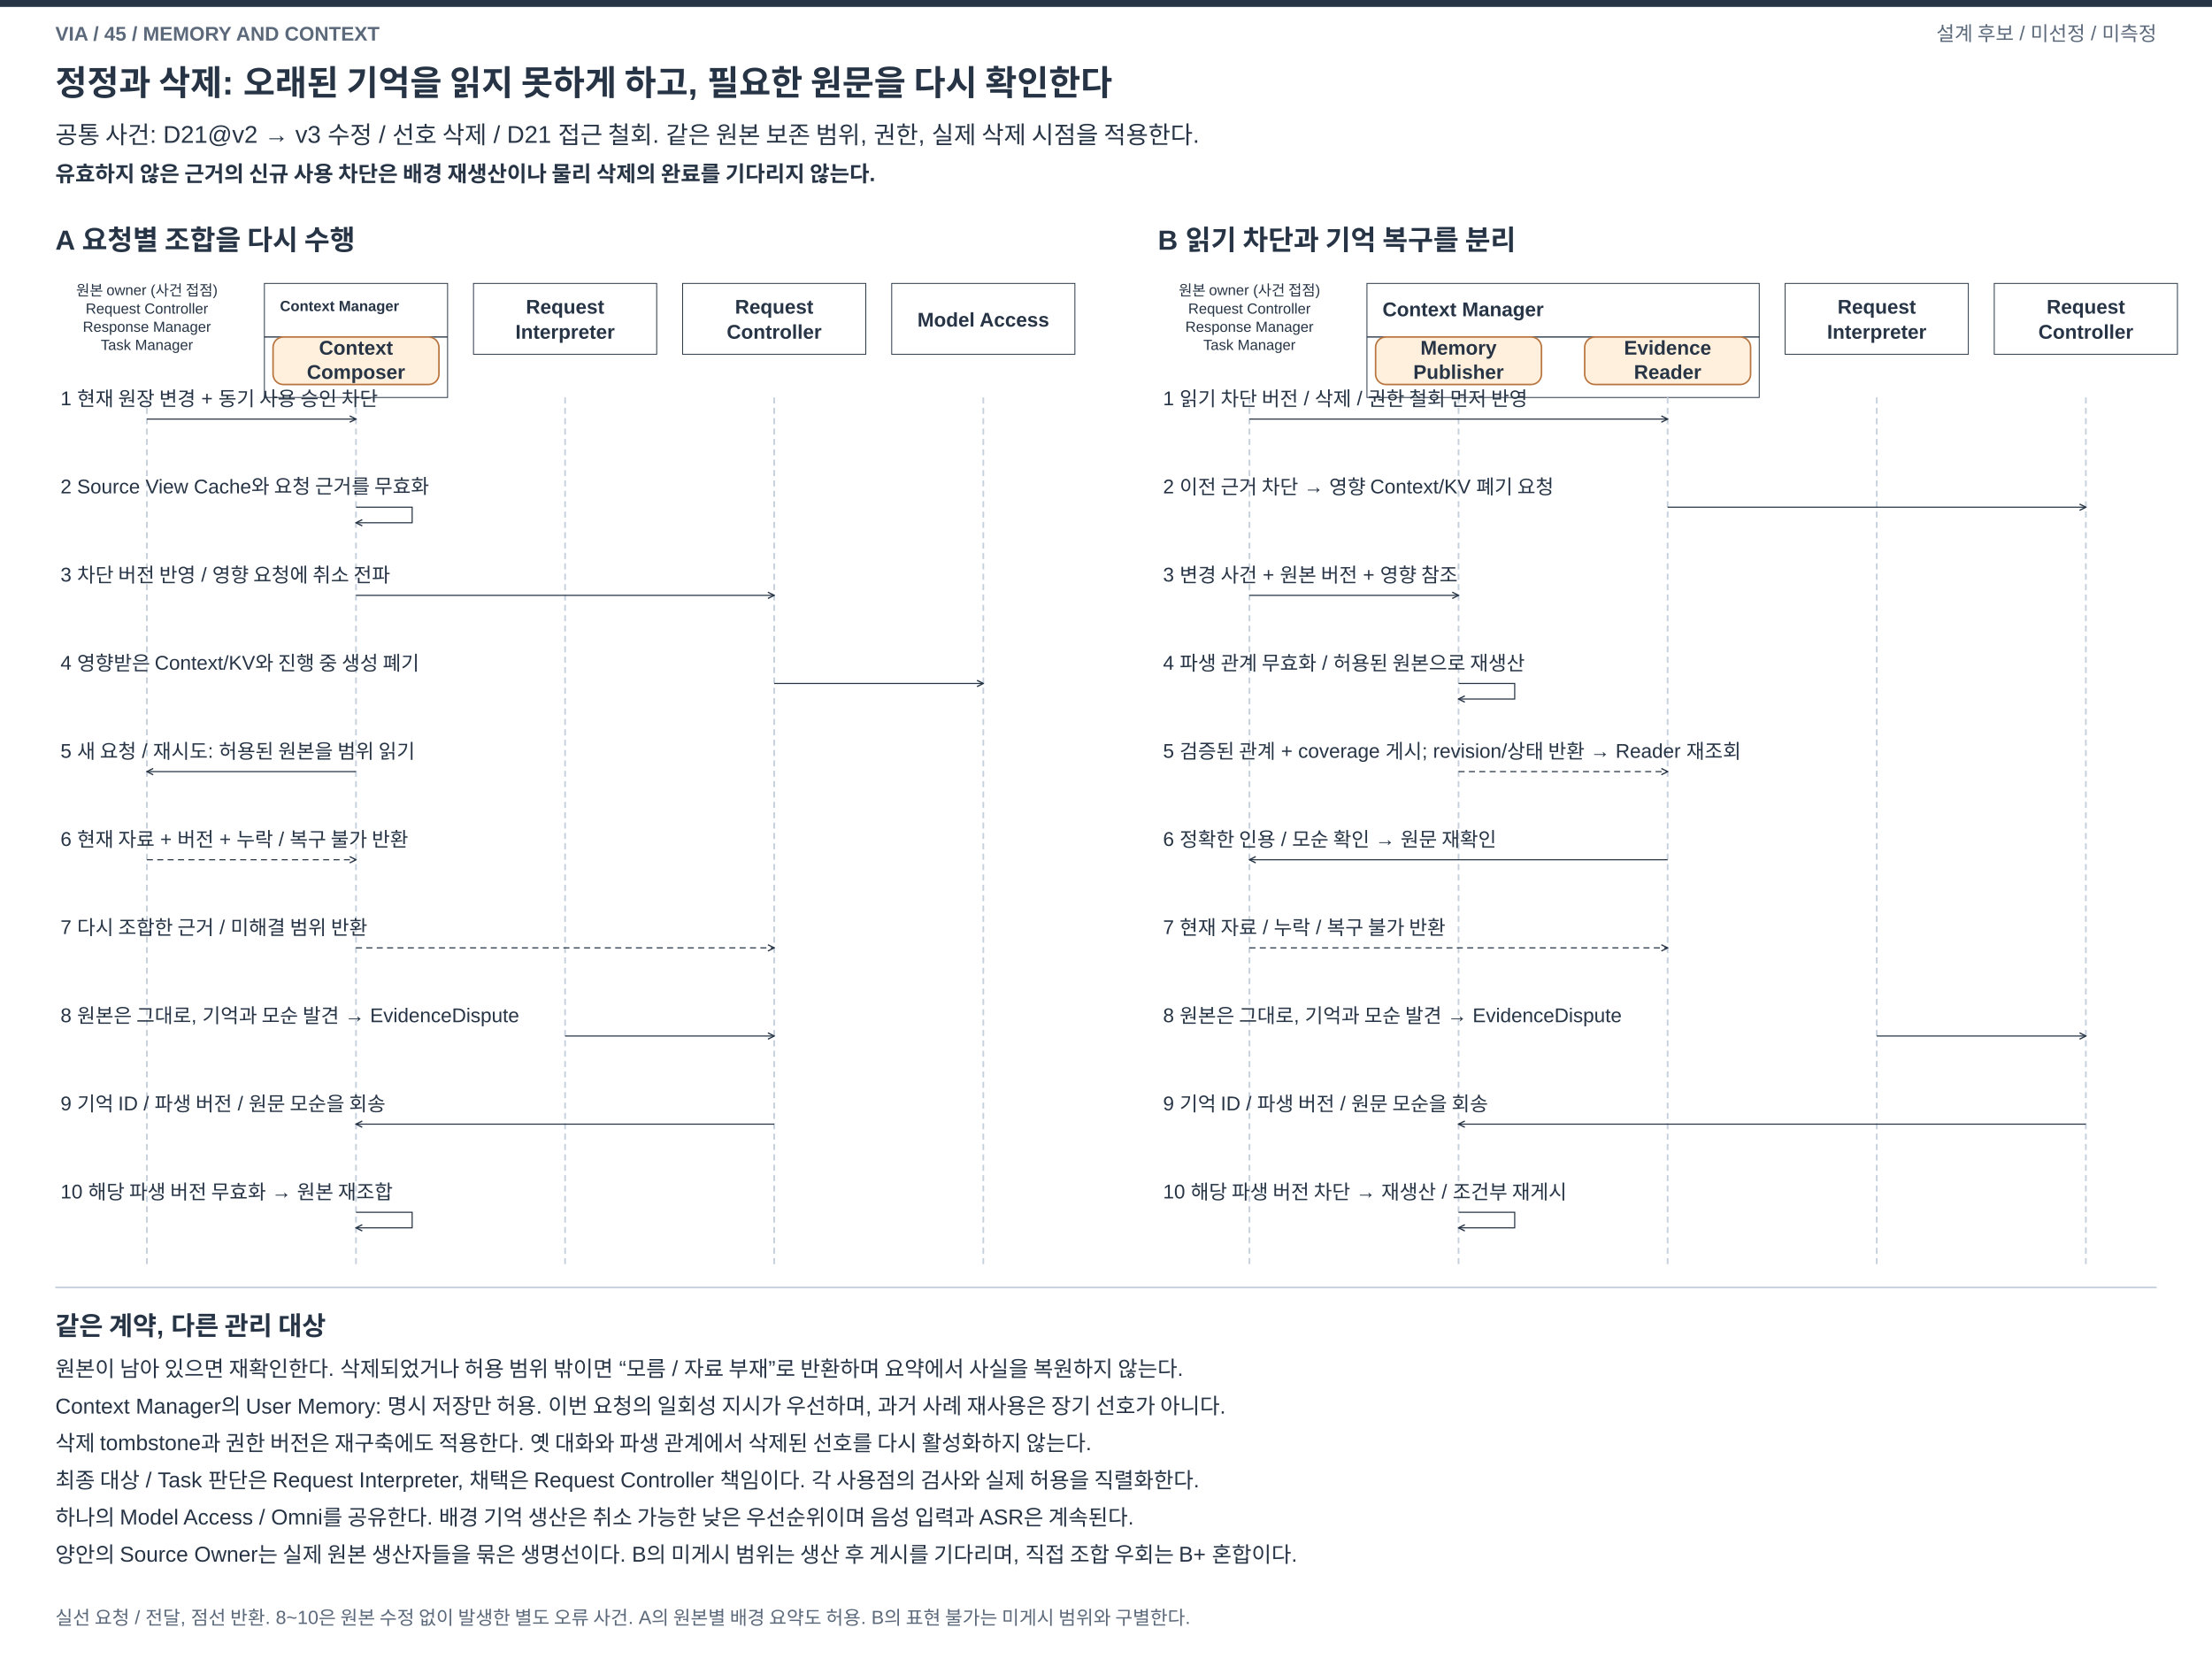
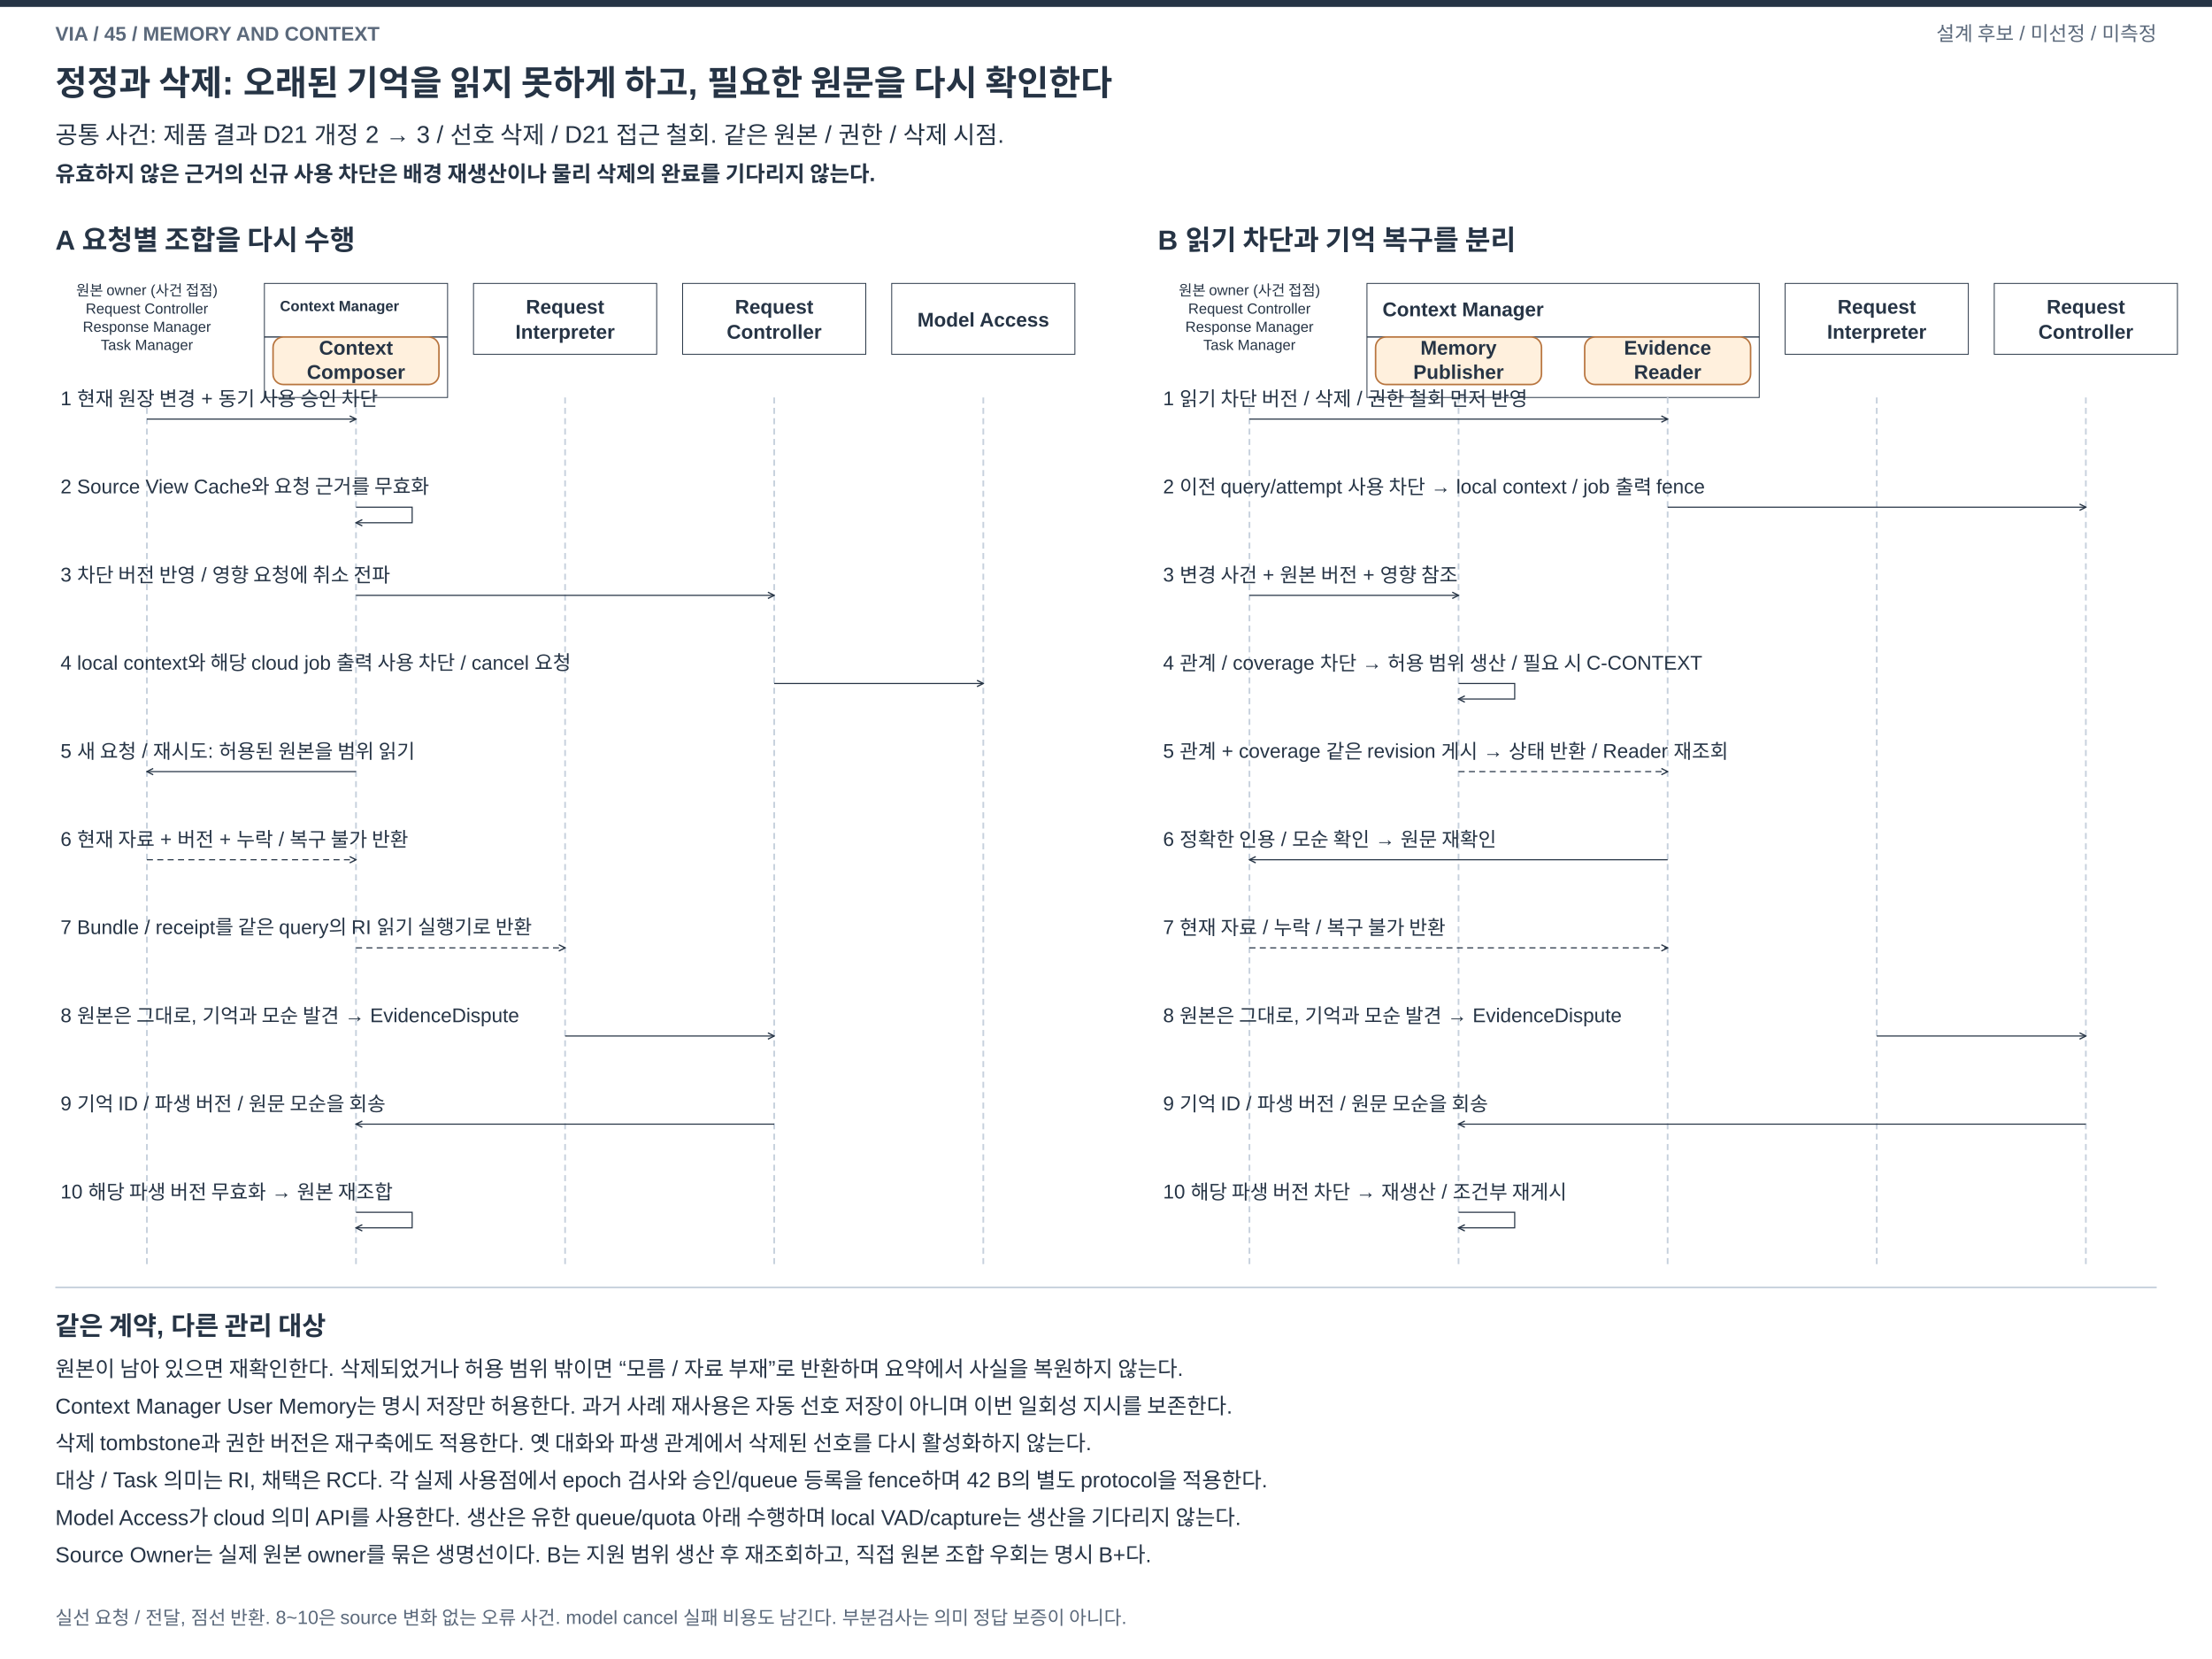
<svg xmlns="http://www.w3.org/2000/svg" width="2560" height="1920" viewBox="0 0 2560 1920" role="img" aria-labelledby="title">
  <defs>
    <marker id="a263445" viewBox="0 0 10 10" refX="9" refY="5" markerWidth="7" markerHeight="7" orient="auto-start-reverse">
      <path d="M1 1L9 5L1 9" fill="none" stroke="#263445" stroke-width="1.6" />
    </marker>
    <marker id="a195FBD" viewBox="0 0 10 10" refX="9" refY="5" markerWidth="7" markerHeight="7" orient="auto-start-reverse">
      <path d="M1 1L9 5L1 9" fill="none" stroke="#195FBD" stroke-width="1.6" />
    </marker>
    <marker id="a087A53" viewBox="0 0 10 10" refX="9" refY="5" markerWidth="7" markerHeight="7" orient="auto-start-reverse">
      <path d="M1 1L9 5L1 9" fill="none" stroke="#087A53" stroke-width="1.6" />
    </marker>
  </defs>
  <rect width="2560" height="1920" fill="white" />
  <g font-family="Arial, Apple SD Gothic Neo, Malgun Gothic, sans-serif">
    <rect id="e1" x="0" y="0" width="2560" height="8" rx="0" fill="#263445" stroke="none" stroke-width="1.5" />
    <rect id="e13" x="548" y="328" width="212" height="82" rx="0" fill="white" stroke="#263445" stroke-width="1" />
    <rect id="e16" x="790" y="328" width="212" height="82" rx="0" fill="white" stroke="#263445" stroke-width="1" />
    <rect id="e19" x="1032" y="328" width="212" height="82" rx="0" fill="white" stroke="#263445" stroke-width="1" />
    <rect id="e50" x="2066" y="328" width="212" height="82" rx="0" fill="white" stroke="#263445" stroke-width="1" />
    <rect id="e53" x="2308" y="328" width="212" height="82" rx="0" fill="white" stroke="#263445" stroke-width="1" />
    <g id="Acm" data-component="true">
      <rect x="306" y="328" width="212" height="132" rx="0" fill="white" stroke="#263445" stroke-width="1.0" />
      <path d="M306 390H518" stroke="#263445" stroke-width="1.4" />
      <text x="324" y="360.0" text-anchor="start" font-size="17" font-weight="700" fill="#263445">Context Manager</text>
    </g>
    <g id="Bcm" data-component="true">
      <rect x="1582" y="328" width="454" height="132" rx="0" fill="white" stroke="#263445" stroke-width="1.0" />
      <path d="M1582 390H2036" stroke="#263445" stroke-width="1.4" />
      <text x="1600" y="366.0" text-anchor="start" font-size="23" font-weight="700" fill="#263445">Context Manager</text>
    </g>
    <polyline id="e10" points="170,460 170,1468" fill="none" stroke="#C7D1DD" stroke-width="2" stroke-dasharray="7 5" />
    <polyline id="e12" points="412,460 412,1468" fill="none" stroke="#C7D1DD" stroke-width="2" stroke-dasharray="7 5" />
    <polyline id="e15" points="654,460 654,1468" fill="none" stroke="#C7D1DD" stroke-width="2" stroke-dasharray="7 5" />
    <polyline id="e18" points="896,460 896,1468" fill="none" stroke="#C7D1DD" stroke-width="2" stroke-dasharray="7 5" />
    <polyline id="e21" points="1138,460 1138,1468" fill="none" stroke="#C7D1DD" stroke-width="2" stroke-dasharray="7 5" />
    <polyline id="e23" points="170,485 412,485" fill="none" stroke="#263445" stroke-width="1.3" marker-end="url(#a263445)" />
    <polyline id="e25" points="412,587 477,587 477,605 412,605" fill="none" stroke="#263445" stroke-width="1.3" marker-end="url(#a263445)" />
    <polyline id="e27" points="412,689 896,689" fill="none" stroke="#263445" stroke-width="1.3" marker-end="url(#a263445)" />
    <polyline id="e29" points="896,791 1138,791" fill="none" stroke="#263445" stroke-width="1.3" marker-end="url(#a263445)" />
    <polyline id="e31" points="412,893 170,893" fill="none" stroke="#263445" stroke-width="1.3" marker-end="url(#a263445)" />
    <polyline id="e33" points="170,995 412,995" fill="none" stroke="#263445" stroke-width="1.3" stroke-dasharray="7 5" marker-end="url(#a263445)" />
-     <polyline id="e35" points="412,1097 896,1097" fill="none" stroke="#263445" stroke-width="1.3" stroke-dasharray="7 5" marker-end="url(#a263445)" />
+     <polyline id="e35" points="412,1097 654,1097" fill="none" stroke="#263445" stroke-width="1.3" stroke-dasharray="7 5" marker-end="url(#a263445)" />
    <polyline id="e37" points="654,1199 896,1199" fill="none" stroke="#263445" stroke-width="1.3" marker-end="url(#a263445)" />
    <polyline id="e39" points="896,1301 412,1301" fill="none" stroke="#263445" stroke-width="1.3" marker-end="url(#a263445)" />
    <polyline id="e41" points="412,1403 477,1403 477,1421 412,1421" fill="none" stroke="#263445" stroke-width="1.3" marker-end="url(#a263445)" />
    <polyline id="e45" points="1446,460 1446,1468" fill="none" stroke="#C7D1DD" stroke-width="2" stroke-dasharray="7 5" />
    <polyline id="e47" points="1688,460 1688,1468" fill="none" stroke="#C7D1DD" stroke-width="2" stroke-dasharray="7 5" />
    <polyline id="e49" points="1930,460 1930,1468" fill="none" stroke="#C7D1DD" stroke-width="2" stroke-dasharray="7 5" />
    <polyline id="e52" points="2172,460 2172,1468" fill="none" stroke="#C7D1DD" stroke-width="2" stroke-dasharray="7 5" />
    <polyline id="e55" points="2414,460 2414,1468" fill="none" stroke="#C7D1DD" stroke-width="2" stroke-dasharray="7 5" />
    <polyline id="e57" points="1446,485 1930,485" fill="none" stroke="#263445" stroke-width="1.3" marker-end="url(#a263445)" />
    <polyline id="e59" points="1930,587 2414,587" fill="none" stroke="#263445" stroke-width="1.3" marker-end="url(#a263445)" />
    <polyline id="e61" points="1446,689 1688,689" fill="none" stroke="#263445" stroke-width="1.3" marker-end="url(#a263445)" />
    <polyline id="e63" points="1688,791 1753,791 1753,809 1688,809" fill="none" stroke="#263445" stroke-width="1.3" marker-end="url(#a263445)" />
    <polyline id="e65" points="1688,893 1930,893" fill="none" stroke="#263445" stroke-width="1.3" stroke-dasharray="7 5" marker-end="url(#a263445)" />
    <polyline id="e67" points="1930,995 1446,995" fill="none" stroke="#263445" stroke-width="1.3" marker-end="url(#a263445)" />
    <polyline id="e69" points="1446,1097 1930,1097" fill="none" stroke="#263445" stroke-width="1.3" stroke-dasharray="7 5" marker-end="url(#a263445)" />
    <polyline id="e71" points="2172,1199 2414,1199" fill="none" stroke="#263445" stroke-width="1.3" marker-end="url(#a263445)" />
    <polyline id="e73" points="2414,1301 1688,1301" fill="none" stroke="#263445" stroke-width="1.3" marker-end="url(#a263445)" />
    <polyline id="e75" points="1688,1403 1753,1403 1753,1421 1688,1421" fill="none" stroke="#263445" stroke-width="1.3" marker-end="url(#a263445)" />
    <polyline id="e76" points="64,1490 2496,1490" fill="none" stroke="#C7D1DD" stroke-width="2" />
    <g id="A1" data-node="true" data-x="316" data-y="390" data-w="192" data-h="55">
      <rect x="316" y="390" width="192" height="55" rx="12" fill="#FFF0DD" stroke="#B8753F" stroke-width="1.8" />
      <text x="412.0" y="410.44" text-anchor="middle" font-size="23" font-weight="700" fill="#263445">Context</text>
      <text x="412.0" y="438.5" text-anchor="middle" font-size="23" font-weight="700" fill="#263445">Composer</text>
    </g>
    <g id="B1" data-node="true" data-x="1592" data-y="390" data-w="192" data-h="55">
      <rect x="1592" y="390" width="192" height="55" rx="12" fill="#FFF0DD" stroke="#B8753F" stroke-width="1.8" />
      <text x="1688.0" y="410.44" text-anchor="middle" font-size="23" font-weight="700" fill="#263445">Memory</text>
      <text x="1688.0" y="438.5" text-anchor="middle" font-size="23" font-weight="700" fill="#263445">Publisher</text>
    </g>
    <g id="B2" data-node="true" data-x="1834" data-y="390" data-w="192" data-h="55">
      <rect x="1834" y="390" width="192" height="55" rx="12" fill="#FFF0DD" stroke="#B8753F" stroke-width="1.8" />
      <text x="1930.0" y="410.44" text-anchor="middle" font-size="23" font-weight="700" fill="#263445">Evidence</text>
      <text x="1930.0" y="438.5" text-anchor="middle" font-size="23" font-weight="700" fill="#263445">Reader</text>
    </g>
    <g id="e2">
      <text x="64" y="47.0" text-anchor="start" font-size="23" font-weight="700" fill="#5B697B">VIA / 45 / MEMORY AND CONTEXT</text>
    </g>
    <g id="e3">
      <text x="2496" y="47.0" text-anchor="end" font-size="23" font-weight="400" fill="#5B697B">설계 후보 / 미선정 / 미측정</text>
    </g>
    <g id="e4">
      <text x="64" y="110.0" text-anchor="start" font-size="40" font-weight="700" fill="#263445">정정과 삭제: 오래된 기억을 읽지 못하게 하고, 필요한 원문을 다시 확인한다</text>
    </g>
    <g id="e5">
-       <text x="64" y="166.0" text-anchor="start" font-size="28" font-weight="400" fill="#263445">공통 사건: D21@v2 → v3 수정 / 선호 삭제 / D21 접근 철회. 같은 원본 보존 범위, 권한, 실제 삭제 시점을 적용한다.</text>
+       <text x="64" y="166.0" text-anchor="start" font-size="28" font-weight="400" fill="#263445">공통 사건: 제품 결과 D21 개정 2 → 3 / 선호 삭제 / D21 접근 철회. 같은 원본 / 권한 / 삭제 시점.</text>
    </g>
    <g id="e6">
      <text x="64" y="210.0" text-anchor="start" font-size="25" font-weight="700" fill="#263445">유효하지 않은 근거의 신규 사용 차단은 배경 재생산이나 물리 삭제의 완료를 기다리지 않는다.</text>
    </g>
    <g id="e7">
      <text x="64" y="289.0" text-anchor="start" font-size="32" font-weight="700" fill="#263445">A  요청별 조합을 다시 수행</text>
    </g>
    <g id="e9">
      <text x="170" y="342" text-anchor="middle" font-size="17" font-weight="400" fill="#263445">원본 owner (사건 접점)</text>
      <text x="170" y="363" text-anchor="middle" font-size="17" font-weight="400" fill="#263445">Request Controller</text>
      <text x="170" y="384" text-anchor="middle" font-size="17" font-weight="400" fill="#263445">Response Manager</text>
      <text x="170" y="405" text-anchor="middle" font-size="17" font-weight="400" fill="#263445">Task Manager</text>
    </g>
    <g id="e14">
      <text x="654" y="363" text-anchor="middle" font-size="23" font-weight="700" fill="#263445">Request</text>
      <text x="654" y="392" text-anchor="middle" font-size="23" font-weight="700" fill="#263445">Interpreter</text>
    </g>
    <g id="e17">
      <text x="896" y="363" text-anchor="middle" font-size="23" font-weight="700" fill="#263445">Request</text>
      <text x="896" y="392" text-anchor="middle" font-size="23" font-weight="700" fill="#263445">Controller</text>
    </g>
    <g id="e20">
      <text x="1138" y="378" text-anchor="middle" font-size="23" font-weight="700" fill="#263445">Model Access</text>
    </g>
    <g id="e22">
      <text x="70" y="469.0" text-anchor="start" font-size="23" font-weight="400" fill="#263445">1  현재 원장 변경 + 동기 사용 승인 차단</text>
    </g>
    <g id="e24">
      <text x="70" y="571.0" text-anchor="start" font-size="23" font-weight="400" fill="#263445">2  Source View Cache와 요청 근거를 무효화</text>
    </g>
    <g id="e26">
      <text x="70" y="673.0" text-anchor="start" font-size="23" font-weight="400" fill="#263445">3  차단 버전 반영 / 영향 요청에 취소 전파</text>
    </g>
    <g id="e28">
-       <text x="70" y="775.0" text-anchor="start" font-size="23" font-weight="400" fill="#263445">4  영향받은 Context/KV와 진행 중 생성 폐기</text>
+       <text x="70" y="775.0" text-anchor="start" font-size="23" font-weight="400" fill="#263445">4  local context와 해당 cloud job 출력 사용 차단 / cancel 요청</text>
    </g>
    <g id="e30">
      <text x="70" y="877.0" text-anchor="start" font-size="23" font-weight="400" fill="#263445">5  새 요청 / 재시도: 허용된 원본을 범위 읽기</text>
    </g>
    <g id="e32">
      <text x="70" y="979.0" text-anchor="start" font-size="23" font-weight="400" fill="#263445">6  현재 자료 + 버전 + 누락 / 복구 불가 반환</text>
    </g>
    <g id="e34">
-       <text x="70" y="1081.0" text-anchor="start" font-size="23" font-weight="400" fill="#263445">7  다시 조합한 근거 / 미해결 범위 반환</text>
+       <text x="70" y="1081.0" text-anchor="start" font-size="23" font-weight="400" fill="#263445">7  Bundle / receipt를 같은 query의 RI 읽기 실행기로 반환</text>
    </g>
    <g id="e36">
      <text x="70" y="1183.0" text-anchor="start" font-size="23" font-weight="400" fill="#263445">8  원본은 그대로, 기억과 모순 발견 → EvidenceDispute</text>
    </g>
    <g id="e38">
      <text x="70" y="1285.0" text-anchor="start" font-size="23" font-weight="400" fill="#263445">9  기억 ID / 파생 버전 / 원문 모순을 회송</text>
    </g>
    <g id="e40">
      <text x="70" y="1387.0" text-anchor="start" font-size="23" font-weight="400" fill="#263445">10  해당 파생 버전 무효화 → 원본 재조합</text>
    </g>
    <g id="e42">
      <text x="1340" y="289.0" text-anchor="start" font-size="32" font-weight="700" fill="#263445">B  읽기 차단과 기억 복구를 분리</text>
    </g>
    <g id="e44">
      <text x="1446" y="342" text-anchor="middle" font-size="17" font-weight="400" fill="#263445">원본 owner (사건 접점)</text>
      <text x="1446" y="363" text-anchor="middle" font-size="17" font-weight="400" fill="#263445">Request Controller</text>
      <text x="1446" y="384" text-anchor="middle" font-size="17" font-weight="400" fill="#263445">Response Manager</text>
      <text x="1446" y="405" text-anchor="middle" font-size="17" font-weight="400" fill="#263445">Task Manager</text>
    </g>
    <g id="e51">
      <text x="2172" y="363" text-anchor="middle" font-size="23" font-weight="700" fill="#263445">Request</text>
      <text x="2172" y="392" text-anchor="middle" font-size="23" font-weight="700" fill="#263445">Interpreter</text>
    </g>
    <g id="e54">
      <text x="2414" y="363" text-anchor="middle" font-size="23" font-weight="700" fill="#263445">Request</text>
      <text x="2414" y="392" text-anchor="middle" font-size="23" font-weight="700" fill="#263445">Controller</text>
    </g>
    <g id="e56">
      <text x="1346" y="469.0" text-anchor="start" font-size="23" font-weight="400" fill="#263445">1  읽기 차단 버전 / 삭제 / 권한 철회 먼저 반영</text>
    </g>
    <g id="e58">
-       <text x="1346" y="571.0" text-anchor="start" font-size="23" font-weight="400" fill="#263445">2  이전 근거 차단 → 영향 Context/KV 폐기 요청</text>
+       <text x="1346" y="571.0" text-anchor="start" font-size="23" font-weight="400" fill="#263445">2  이전 query/attempt 사용 차단 → local context / job 출력 fence</text>
    </g>
    <g id="e60">
      <text x="1346" y="673.0" text-anchor="start" font-size="23" font-weight="400" fill="#263445">3  변경 사건 + 원본 버전 + 영향 참조</text>
    </g>
    <g id="e62">
-       <text x="1346" y="775.0" text-anchor="start" font-size="23" font-weight="400" fill="#263445">4  파생 관계 무효화 / 허용된 원본으로 재생산</text>
+       <text x="1346" y="775.0" text-anchor="start" font-size="23" font-weight="400" fill="#263445">4  관계 / coverage 차단 → 허용 범위 생산 / 필요 시 C-CONTEXT</text>
    </g>
    <g id="e64">
-       <text x="1346" y="877.0" text-anchor="start" font-size="23" font-weight="400" fill="#263445">5  검증된 관계 + coverage 게시; revision/상태 반환 → Reader 재조회</text>
+       <text x="1346" y="877.0" text-anchor="start" font-size="23" font-weight="400" fill="#263445">5  관계 + coverage 같은 revision 게시 → 상태 반환 / Reader 재조회</text>
    </g>
    <g id="e66">
      <text x="1346" y="979.0" text-anchor="start" font-size="23" font-weight="400" fill="#263445">6  정확한 인용 / 모순 확인 → 원문 재확인</text>
    </g>
    <g id="e68">
      <text x="1346" y="1081.0" text-anchor="start" font-size="23" font-weight="400" fill="#263445">7  현재 자료 / 누락 / 복구 불가 반환</text>
    </g>
    <g id="e70">
      <text x="1346" y="1183.0" text-anchor="start" font-size="23" font-weight="400" fill="#263445">8  원본은 그대로, 기억과 모순 발견 → EvidenceDispute</text>
    </g>
    <g id="e72">
      <text x="1346" y="1285.0" text-anchor="start" font-size="23" font-weight="400" fill="#263445">9  기억 ID / 파생 버전 / 원문 모순을 회송</text>
    </g>
    <g id="e74">
      <text x="1346" y="1387.0" text-anchor="start" font-size="23" font-weight="400" fill="#263445">10  해당 파생 버전 차단 → 재생산 / 조건부 재게시</text>
    </g>
    <g id="e77">
      <text x="64" y="1545.0" text-anchor="start" font-size="30" font-weight="700" fill="#263445">같은 계약, 다른 관리 대상</text>
    </g>
    <g id="e78">
      <text x="64" y="1593" text-anchor="start" font-size="25" font-weight="400" fill="#263445">원본이 남아 있으면 재확인한다. 삭제되었거나 허용 범위 밖이면 “모름 / 자료 부재”로 반환하며 요약에서 사실을 복원하지 않는다.</text>
-       <text x="64" y="1636" text-anchor="start" font-size="25" font-weight="400" fill="#263445">Context Manager의 User Memory: 명시 저장만 허용. 이번 요청의 일회성 지시가 우선하며, 과거 사례 재사용은 장기 선호가 아니다.</text>
+       <text x="64" y="1636" text-anchor="start" font-size="25" font-weight="400" fill="#263445">Context Manager User Memory는 명시 저장만 허용한다. 과거 사례 재사용은 자동 선호 저장이 아니며 이번 일회성 지시를 보존한다.</text>
      <text x="64" y="1679" text-anchor="start" font-size="25" font-weight="400" fill="#263445">삭제 tombstone과 권한 버전은 재구축에도 적용한다. 옛 대화와 파생 관계에서 삭제된 선호를 다시 활성화하지 않는다.</text>
-       <text x="64" y="1722" text-anchor="start" font-size="25" font-weight="400" fill="#263445">최종 대상 / Task 판단은 Request Interpreter, 채택은 Request Controller 책임이다. 각 사용점의 검사와 실제 허용을 직렬화한다.</text>
-       <text x="64" y="1765" text-anchor="start" font-size="25" font-weight="400" fill="#263445">하나의 Model Access / Omni를 공유한다. 배경 기억 생산은 취소 가능한 낮은 우선순위이며 음성 입력과 ASR은 계속된다.</text>
-       <text x="64" y="1808" text-anchor="start" font-size="25" font-weight="400" fill="#263445">양안의 Source Owner는 실제 원본 생산자들을 묶은 생명선이다. B의 미게시 범위는 생산 후 게시를 기다리며, 직접 조합 우회는 B+ 혼합이다.</text>
+       <text x="64" y="1722" text-anchor="start" font-size="25" font-weight="400" fill="#263445">대상 / Task 의미는 RI, 채택은 RC다. 각 실제 사용점에서 epoch 검사와 승인/queue 등록을 fence하며 42 B의 별도 protocol을 적용한다.</text>
+       <text x="64" y="1765" text-anchor="start" font-size="25" font-weight="400" fill="#263445">Model Access가 cloud 의미 API를 사용한다. 생산은 유한 queue/quota 아래 수행하며 local VAD/capture는 생산을 기다리지 않는다.</text>
+       <text x="64" y="1808" text-anchor="start" font-size="25" font-weight="400" fill="#263445">Source Owner는 실제 원본 owner를 묶은 생명선이다. B는 지원 범위 생산 후 재조회하고, 직접 원본 조합 우회는 명시 B+다.</text>
    </g>
    <g id="e79">
-       <text x="64" y="1880.0" text-anchor="start" font-size="22" font-weight="400" fill="#5B697B">실선 요청 / 전달, 점선 반환. 8~10은 원본 수정 없이 발생한 별도 오류 사건. A의 원본별 배경 요약도 허용. B의 표현 불가는 미게시 범위와 구별한다.</text>
+       <text x="64" y="1880.0" text-anchor="start" font-size="22" font-weight="400" fill="#5B697B">실선 요청 / 전달, 점선 반환. 8~10은 source 변화 없는 오류 사건. model cancel 실패 비용도 남긴다. 부분검사는 의미 정답 보증이 아니다.</text>
    </g>
  </g>
</svg>
